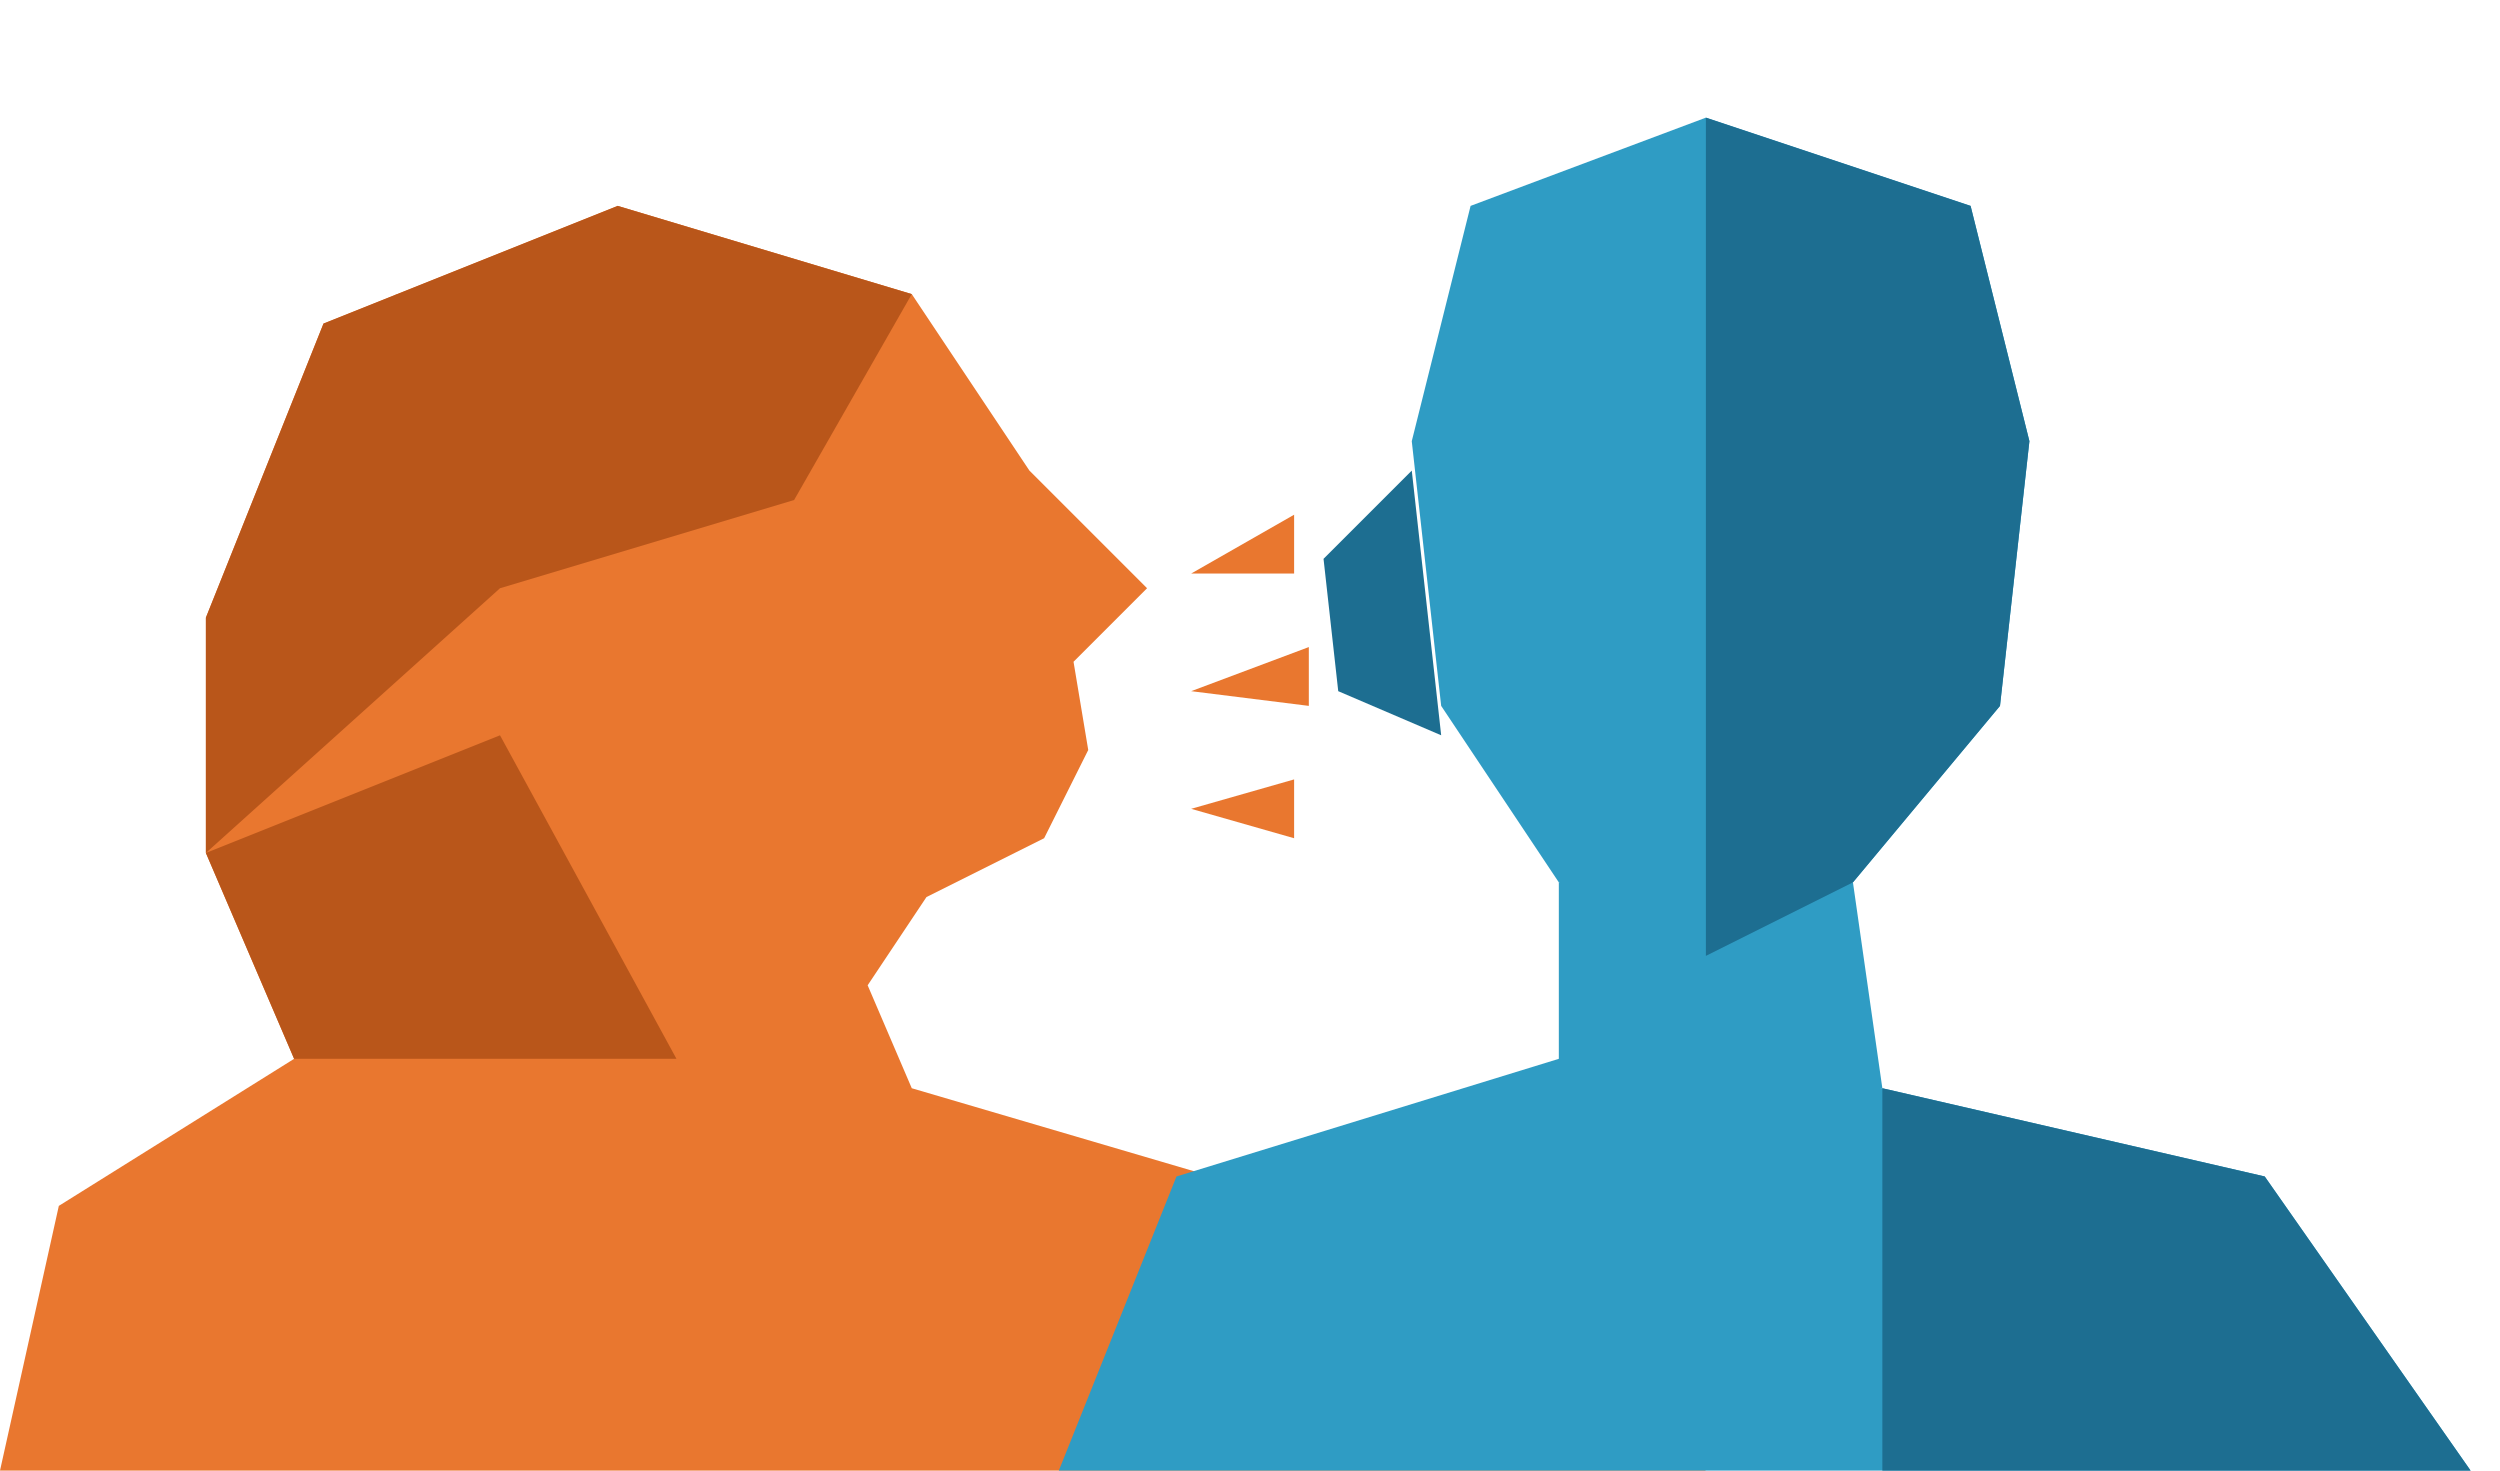
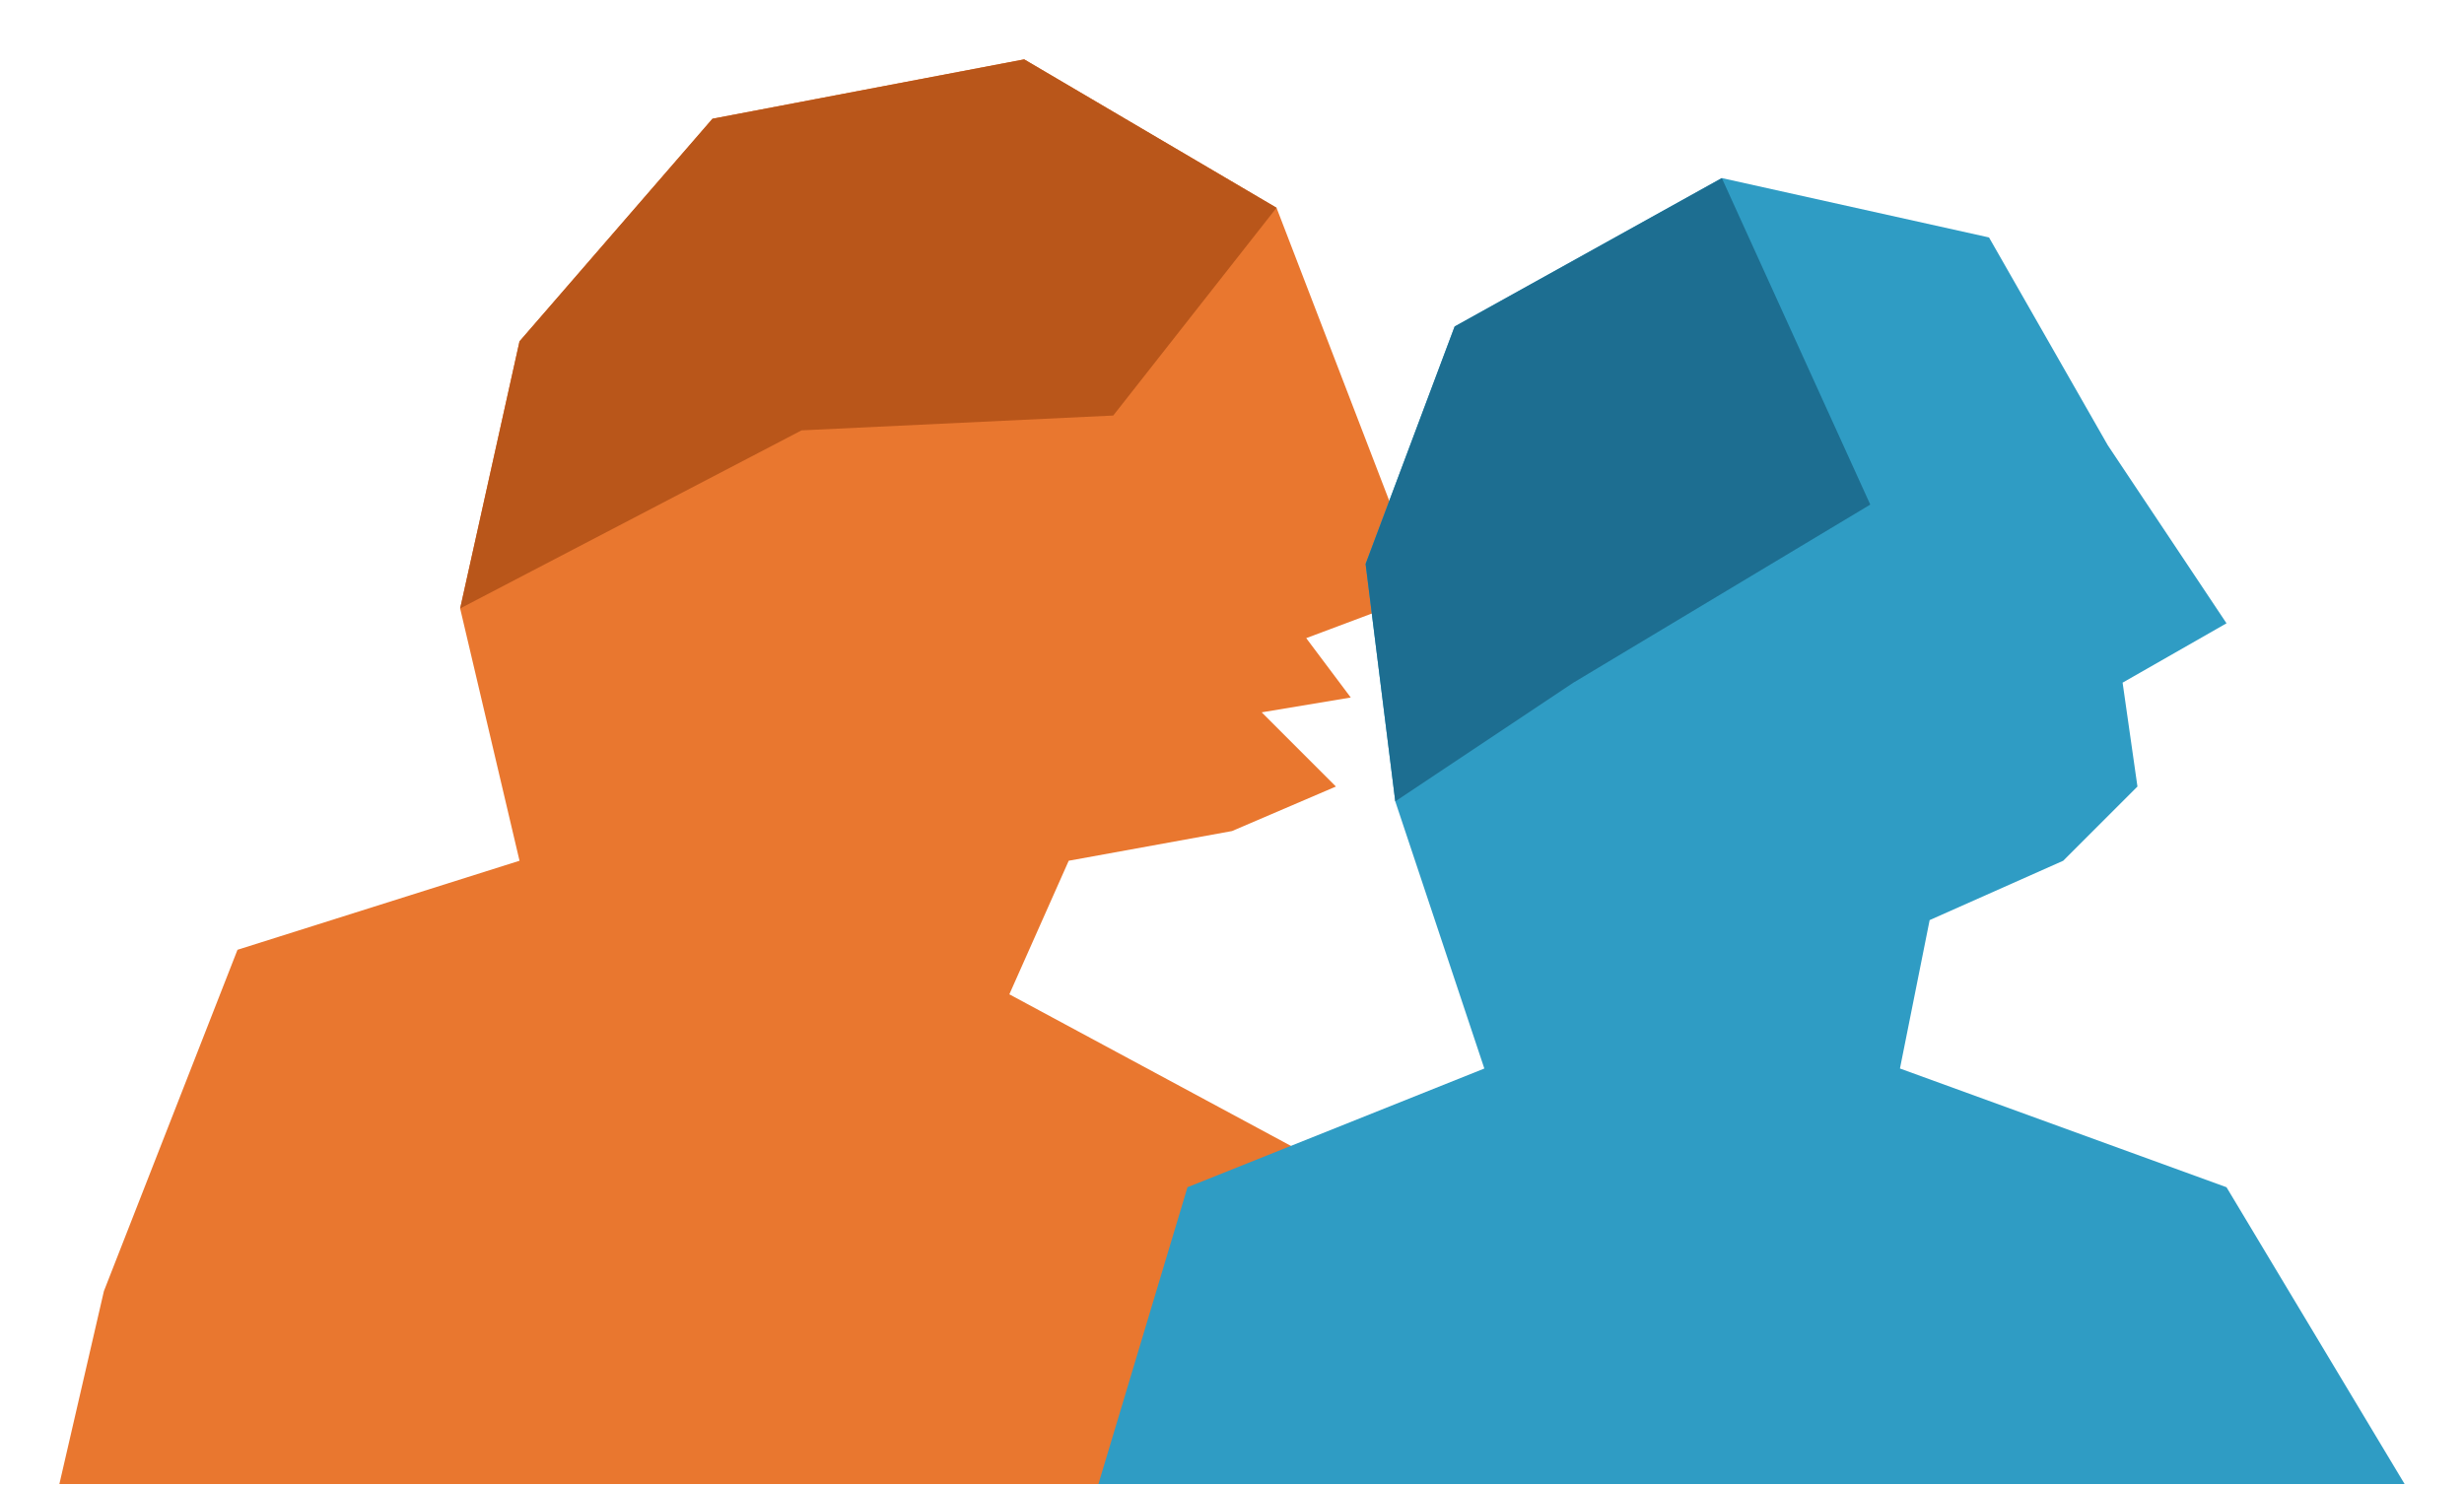
- <svg xmlns="http://www.w3.org/2000/svg" viewBox="0 0 170 100" width="170" height="100">
-   <polygon fill="#e9772f" points="0,100 4,82 20,72 14,58 14,42 22,22 42,14 62,20 70,32 78,40 73,45 74,51 71,57 63,61 59,67 62,74 96,84 116,100" />
-   <polygon fill="#b9561a" points="14,42 22,22 42,14 62,20 54,34 34,40 14,58" />
-   <polygon fill="#b9561a" points="20,72 14,58 34,50 46,72" />
-   <polygon fill="#2f9cc4" points="72,100 80,80 106,72 128,74 154,80 168,100" />
-   <polygon fill="#2f9cc4" points="96,30 100,14 116,8 134,14 138,30 136,48 126,60 116,65 106,60 98,48" />
-   <polygon fill="#2f9cc4" points="106,60 126,60 128,74 106,74" />
-   <polygon fill="#1d6e91" points="116,8 134,14 138,30 136,48 126,60 116,65" />
-   <polygon fill="#1d6e91" points="128,74 154,80 168,100 128,100" />
-   <polygon fill="#1d6e91" points="96,32 90,38 91,47 98,50" />
-   <polygon fill="#e9772f" points="81,39 88,35 88,39" />
-   <polygon fill="#e9772f" points="81,47 89,44 89,48" />
-   <polygon fill="#e9772f" points="81,55 88,53 88,57" />
+ <svg xmlns="http://www.w3.org/2000/svg" viewBox="0 0 166 100" width="166" height="100">
+   <polygon fill="#e9772f" points="4,100 7,87 16,64 35,58 31,41 35,23 48,8 69,4 86,14 91,27 96,40 88,43 91,47 85,48 90,53 83,56 72,58 68,67 94,81 106,100" />
+   <polygon fill="#b9561a" points="35,23 48,8 69,4 86,14 75,28 54,29 31,41" />
+   <polygon fill="#2f9cc4" points="74,100 80,80 100,72 94,54 92,38 98,22 116,12 134,16 142,30 150,42 143,46 144,53 139,58 130,62 128,72 150,80 162,100" />
+   <polygon fill="#1d6e91" points="92,38 98,22 116,12 126,34 106,46 94,54" />
</svg>
